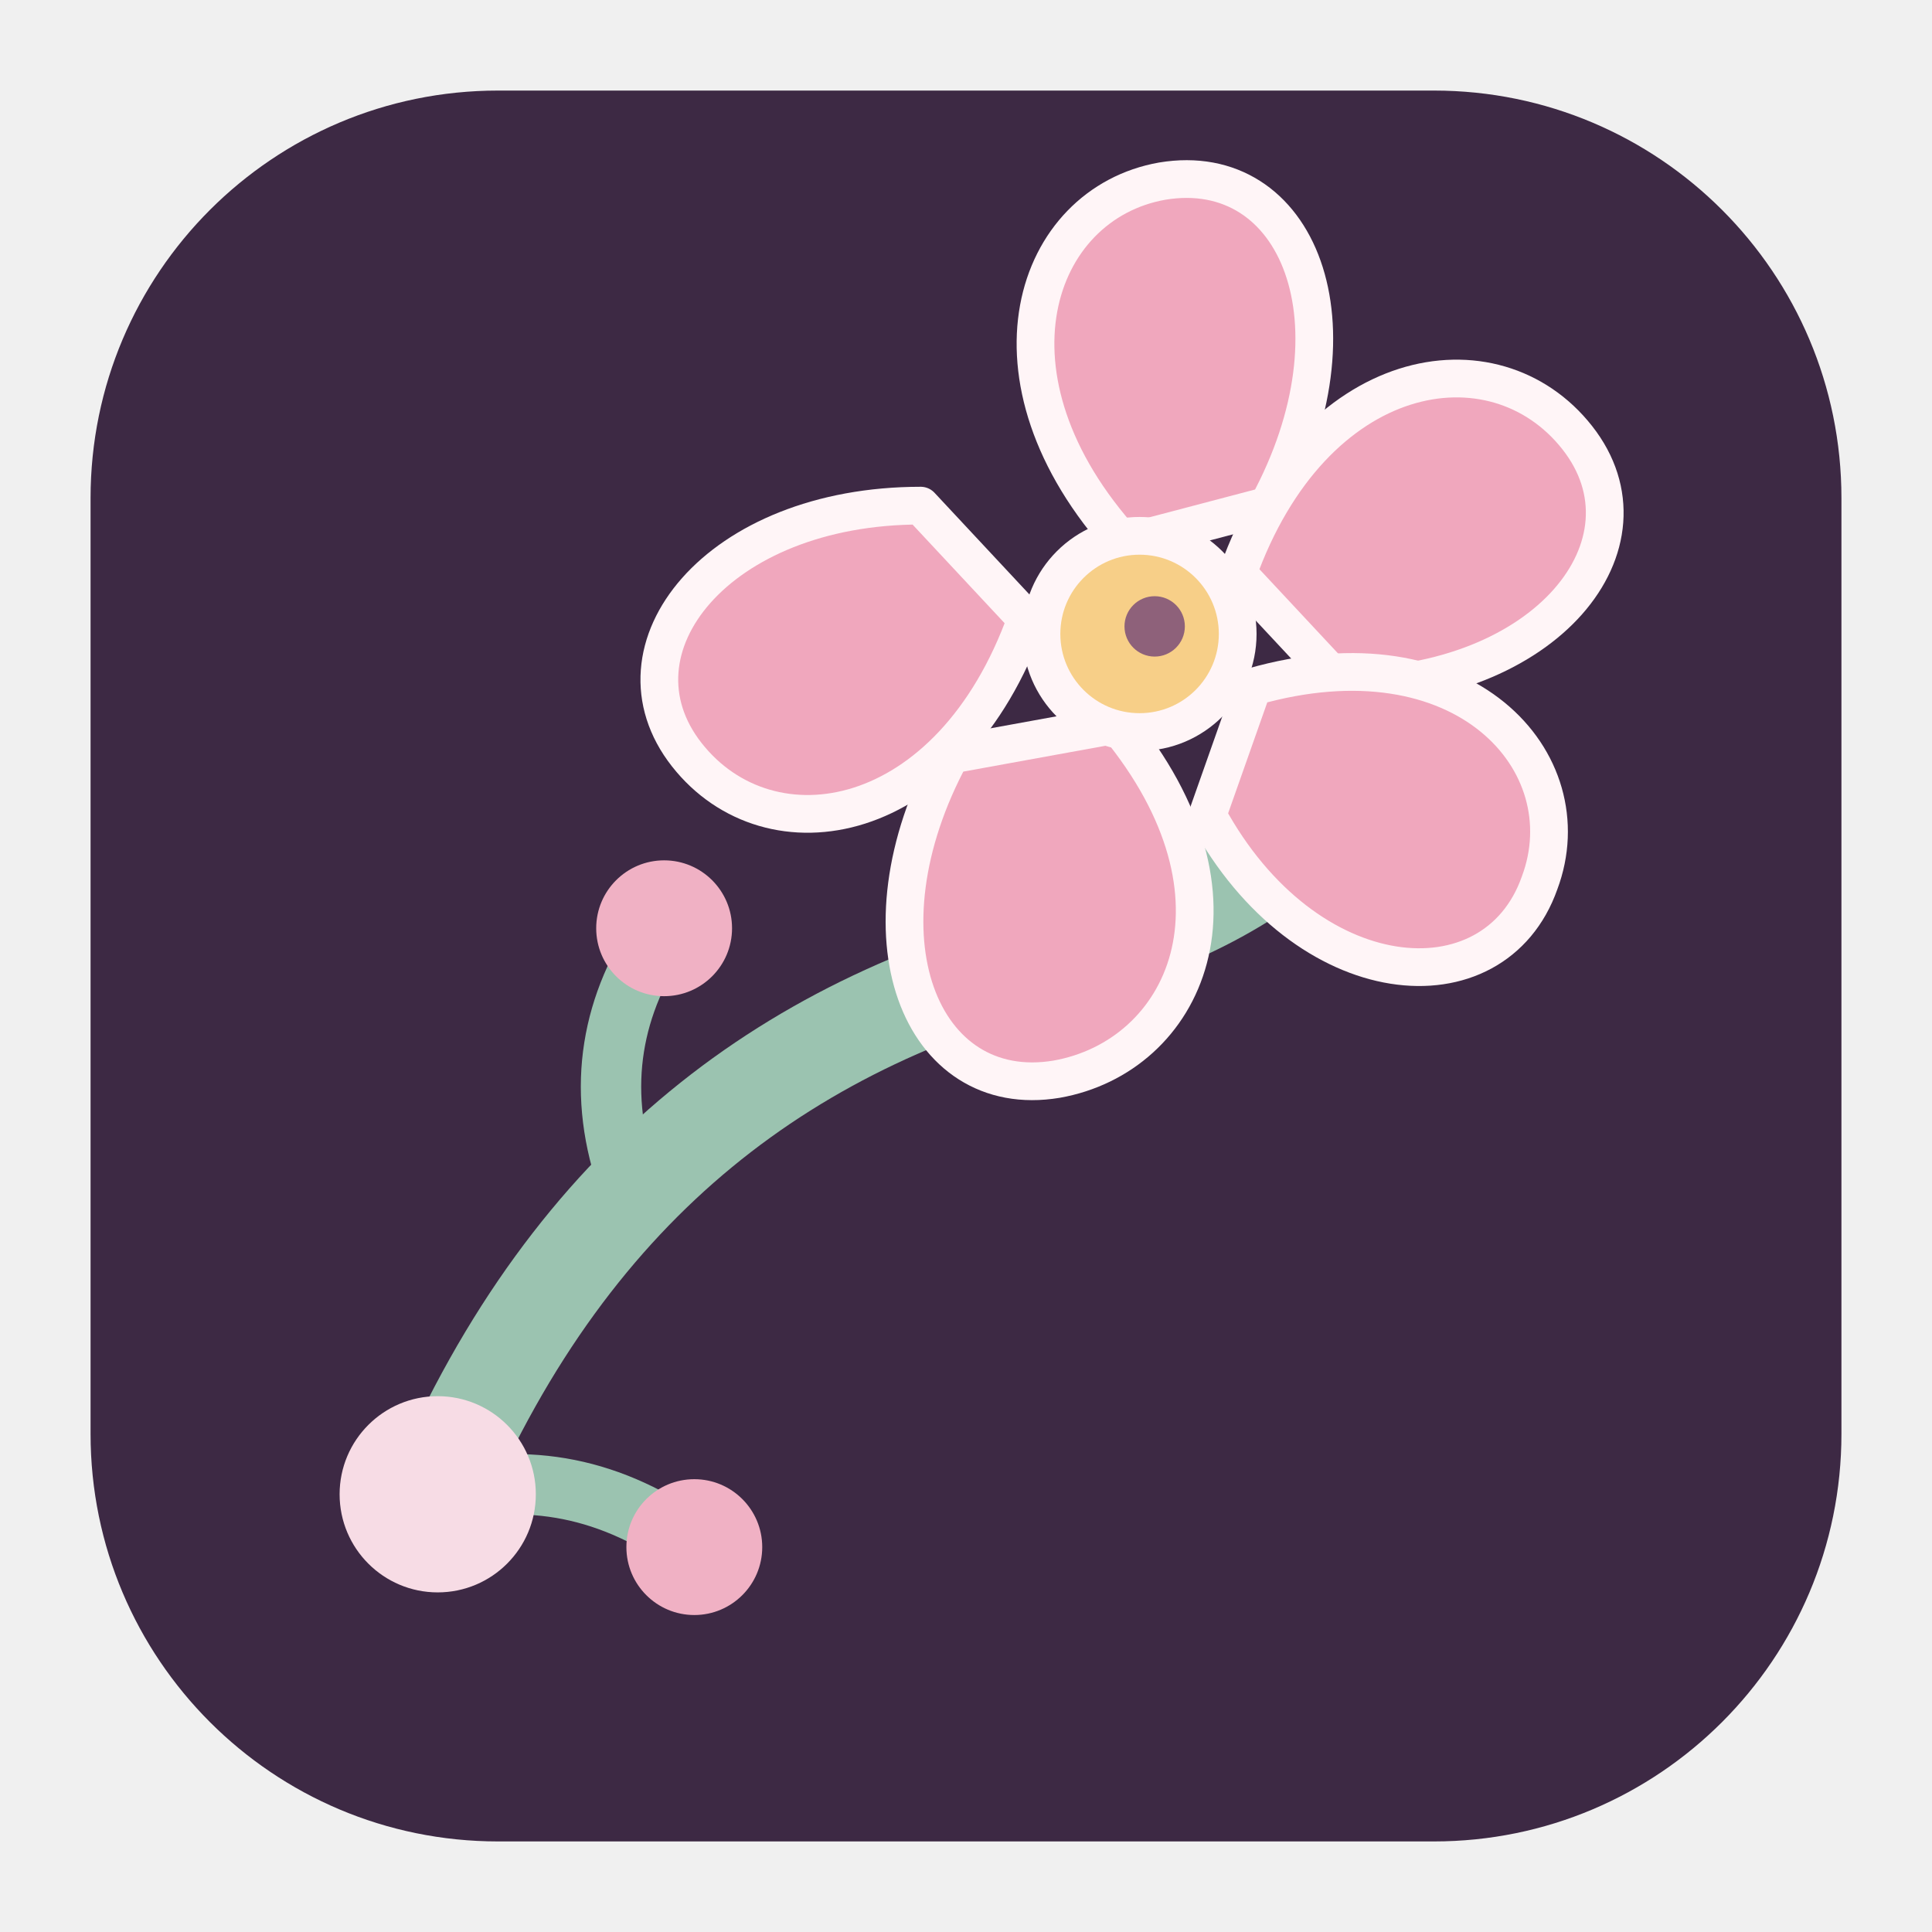
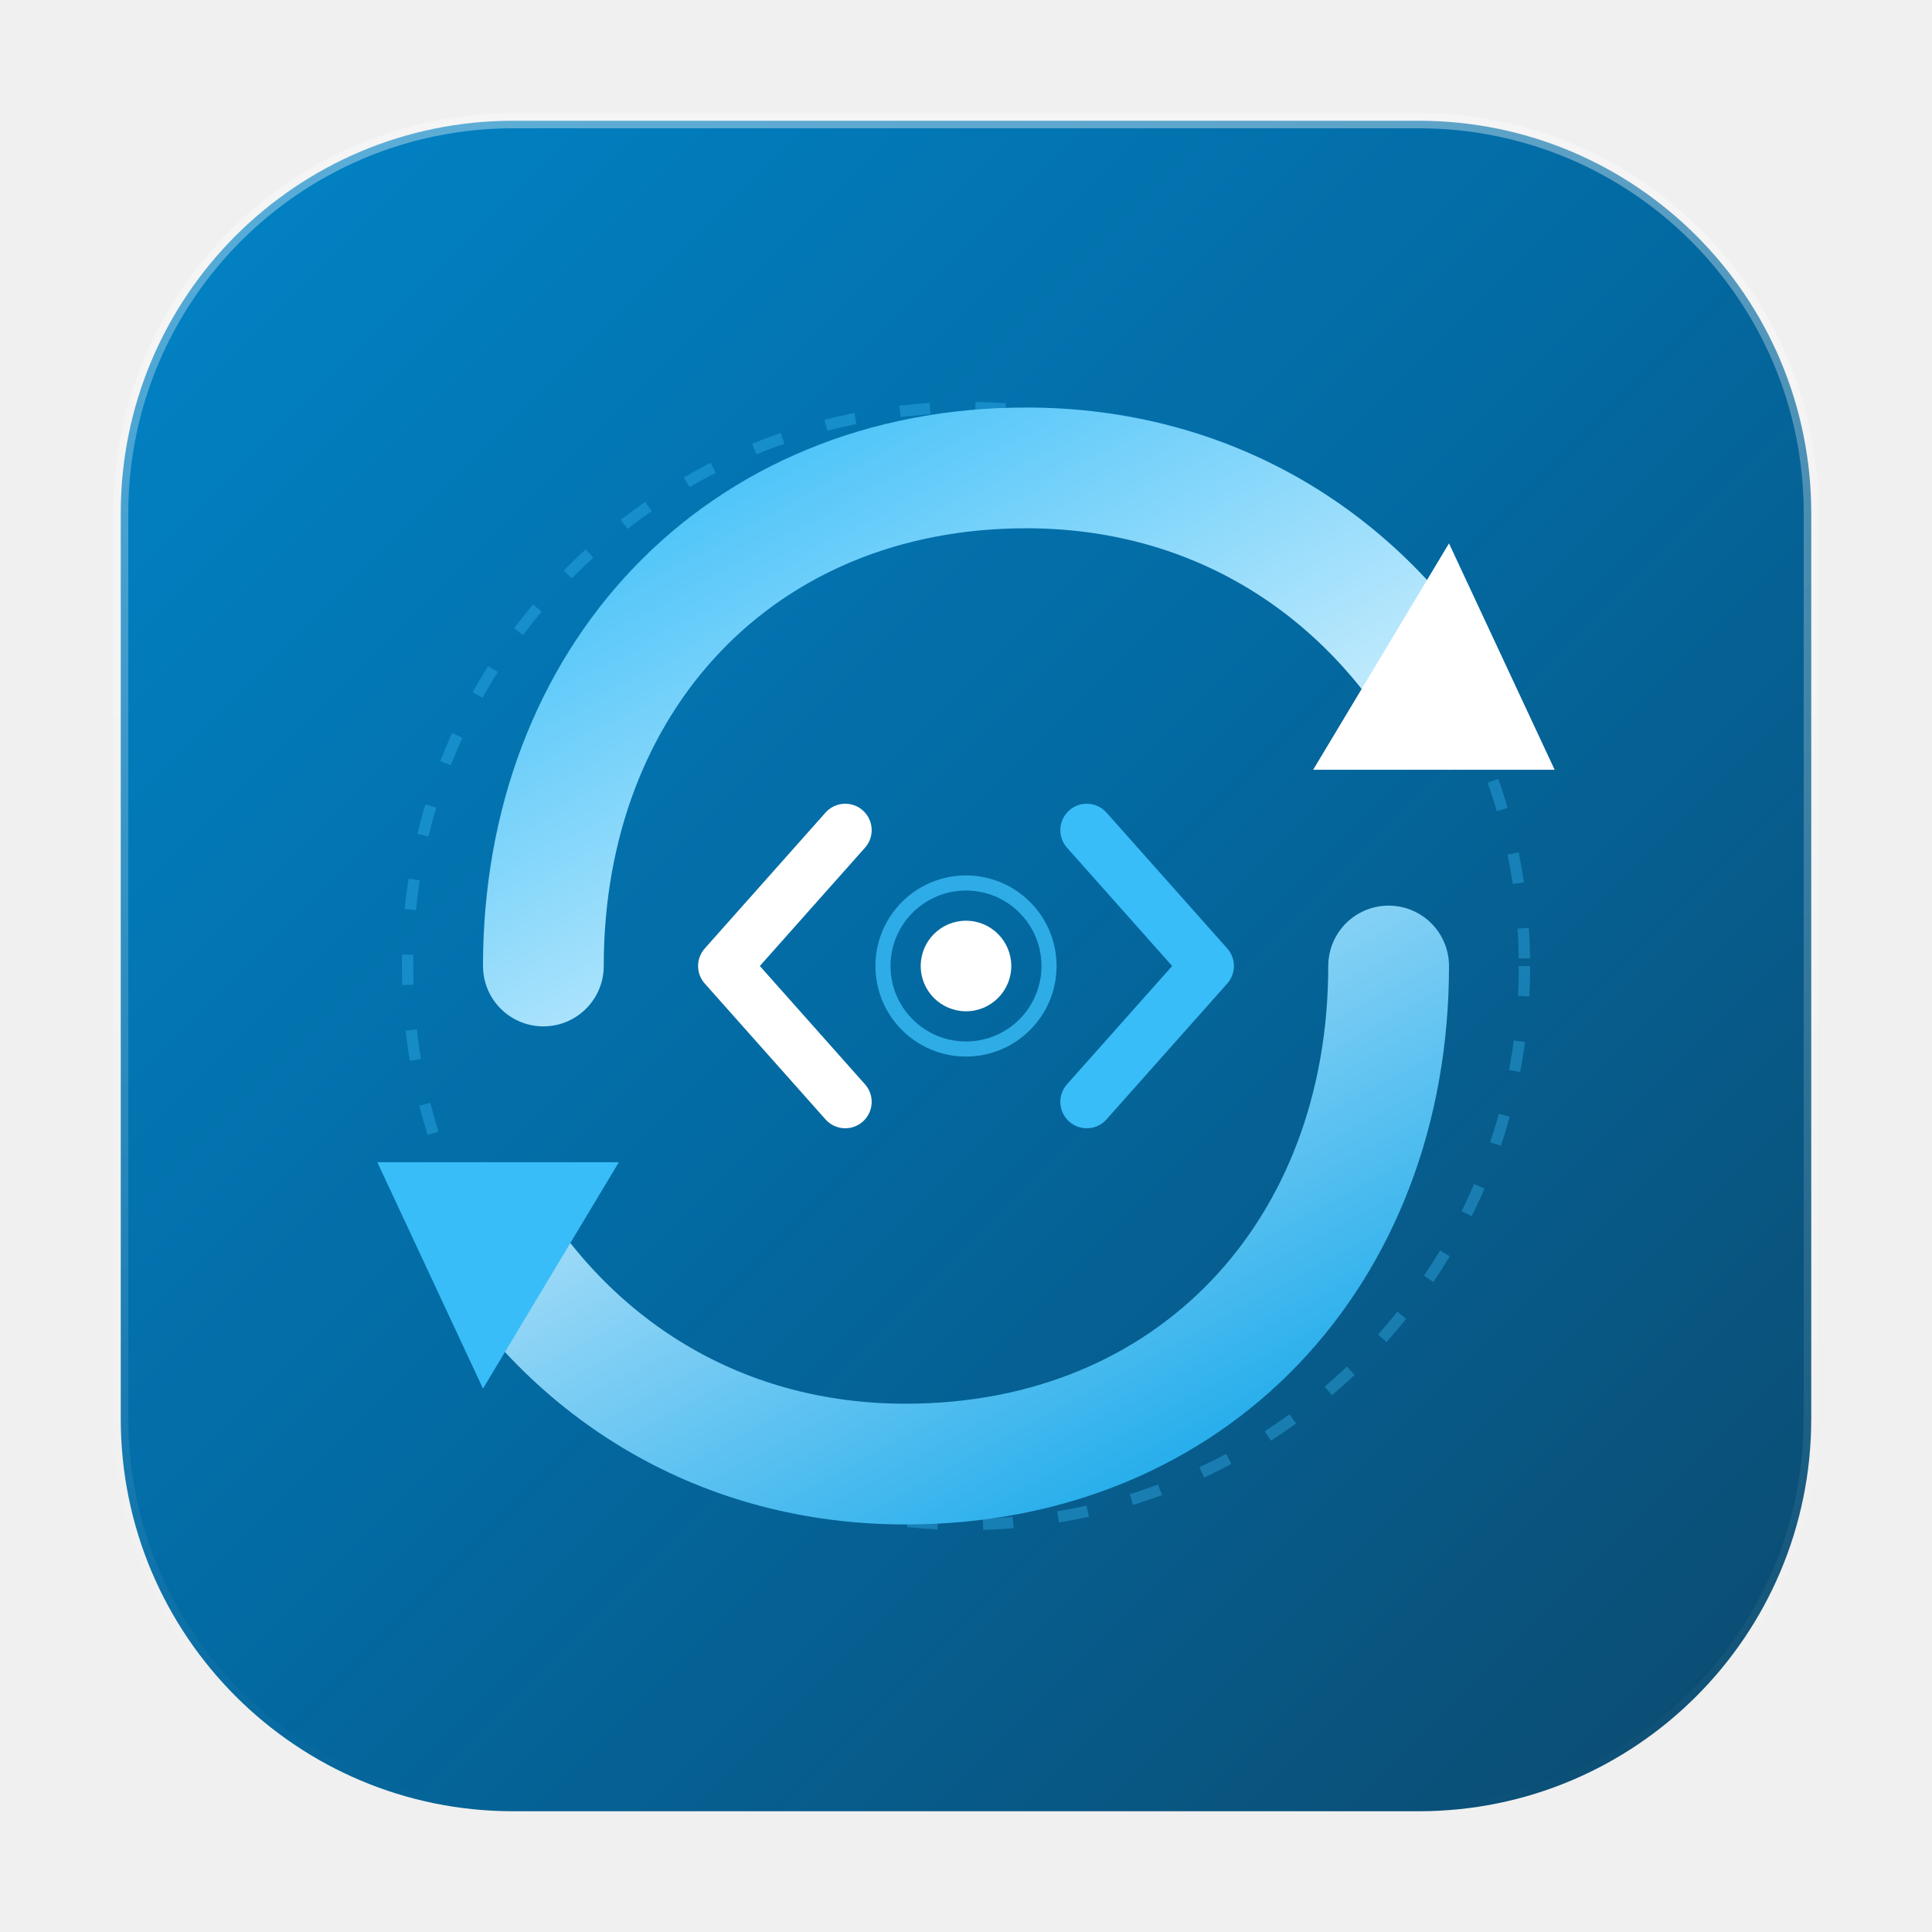
- <svg xmlns="http://www.w3.org/2000/svg" viewBox="0 0 256 256" role="img" aria-labelledby="title desc">
-   <rect x="12" y="12" width="232" height="232" rx="54" fill="#3d2944" />
-   <path d="M58 198c18-42 47-63 84-72 30-8 44-25 53-52" fill="none" stroke="#9bc3b0" stroke-linecap="round" stroke-width="13" />
-   <path d="M58 198c12-3 23-1 34 7M83 156c-4-12-2-23 5-33" fill="none" stroke="#9bc3b0" stroke-linecap="round" stroke-width="8" />
-   <circle cx="58" cy="198" r="13" fill="#f7dce5" />
-   <circle cx="92" cy="205" r="9" fill="#f0b1c4" />
-   <circle cx="88" cy="123" r="9" fill="#f0b1c4" />
-   <g fill="#f0a7bd" stroke="#fff5f7" stroke-linejoin="round" stroke-width="5">
-     <path d="M149 72c-20-22-12-45 5-48 18-3 27 19 14 43z" />
-     <path d="M164 76c10-28 34-32 45-18 11 14-4 33-31 33z" />
-     <path d="M166 91c28-8 44 10 38 26-6 17-31 15-44-9z" />
-     <path d="M148 96c19 23 9 44-8 47-18 3-27-19-14-43z" />
-     <path d="M136 82c-10 28-34 32-45 18-11-14 4-33 31-33z" />
-   </g>
-   <circle cx="151" cy="84" r="13" fill="#f7cf88" stroke="#fff5f7" stroke-width="5" />
-   <circle cx="153" cy="83" r="4" fill="#8e617a" />
+ <svg xmlns="http://www.w3.org/2000/svg" viewBox="0 0 256 256" width="256" height="256">
+   <defs>
+     <linearGradient id="bgGrad" x1="0%" y1="0%" x2="100%" y2="100%">
+       <stop offset="0%" stop-color="#0284c7" />
+       <stop offset="50%" stop-color="#0369a1" />
+       <stop offset="100%" stop-color="#0c4a6e" />
+     </linearGradient>
+     <linearGradient id="shineGrad" x1="0%" y1="0%" x2="0%" y2="100%">
+       <stop offset="0%" stop-color="#ffffff" stop-opacity="0.36" />
+       <stop offset="100%" stop-color="#ffffff" stop-opacity="0.0" />
+     </linearGradient>
+     <linearGradient id="syncStreamA" x1="0%" y1="0%" x2="100%" y2="100%">
+       <stop offset="0%" stop-color="#38bdf8" />
+       <stop offset="100%" stop-color="#ffffff" />
+     </linearGradient>
+     <linearGradient id="syncStreamB" x1="100%" y1="100%" x2="0%" y2="0%">
+       <stop offset="0%" stop-color="#0ea5e9" />
+       <stop offset="100%" stop-color="#e0f2fe" />
+     </linearGradient>
+   </defs>
+   <rect x="16" y="16" width="224" height="224" rx="52" fill="url(#bgGrad)" />
+   <rect x="16" y="16" width="224" height="224" rx="52" fill="none" stroke="url(#shineGrad)" stroke-width="2" />
+   <circle cx="128" cy="128" r="74" fill="none" stroke="#38bdf8" stroke-width="1.5" stroke-dasharray="4 6" opacity="0.35" />
+   <path d="M 72 128 C 72 90 98 62 136 62 C 160 62 180 74 192 94" fill="none" stroke="url(#syncStreamA)" stroke-width="16" stroke-linecap="round" />
+   <polygon points="192,72 206,102 174,102" fill="#ffffff" />
+   <path d="M 184 128 C 184 166 158 194 120 194 C 96 194 76 182 64 162" fill="none" stroke="url(#syncStreamB)" stroke-width="16" stroke-linecap="round" />
+   <polygon points="64,184 50,154 82,154" fill="#38bdf8" />
+   <path d="M 112 110 L 96 128 L 112 146" fill="none" stroke="#ffffff" stroke-width="7" stroke-linecap="round" stroke-linejoin="round" />
+   <path d="M 144 110 L 160 128 L 144 146" fill="none" stroke="#38bdf8" stroke-width="7" stroke-linecap="round" stroke-linejoin="round" />
+   <circle cx="128" cy="128" r="6" fill="#ffffff" />
+   <circle cx="128" cy="128" r="11" fill="none" stroke="#38bdf8" stroke-width="2" opacity="0.8" />
</svg>
